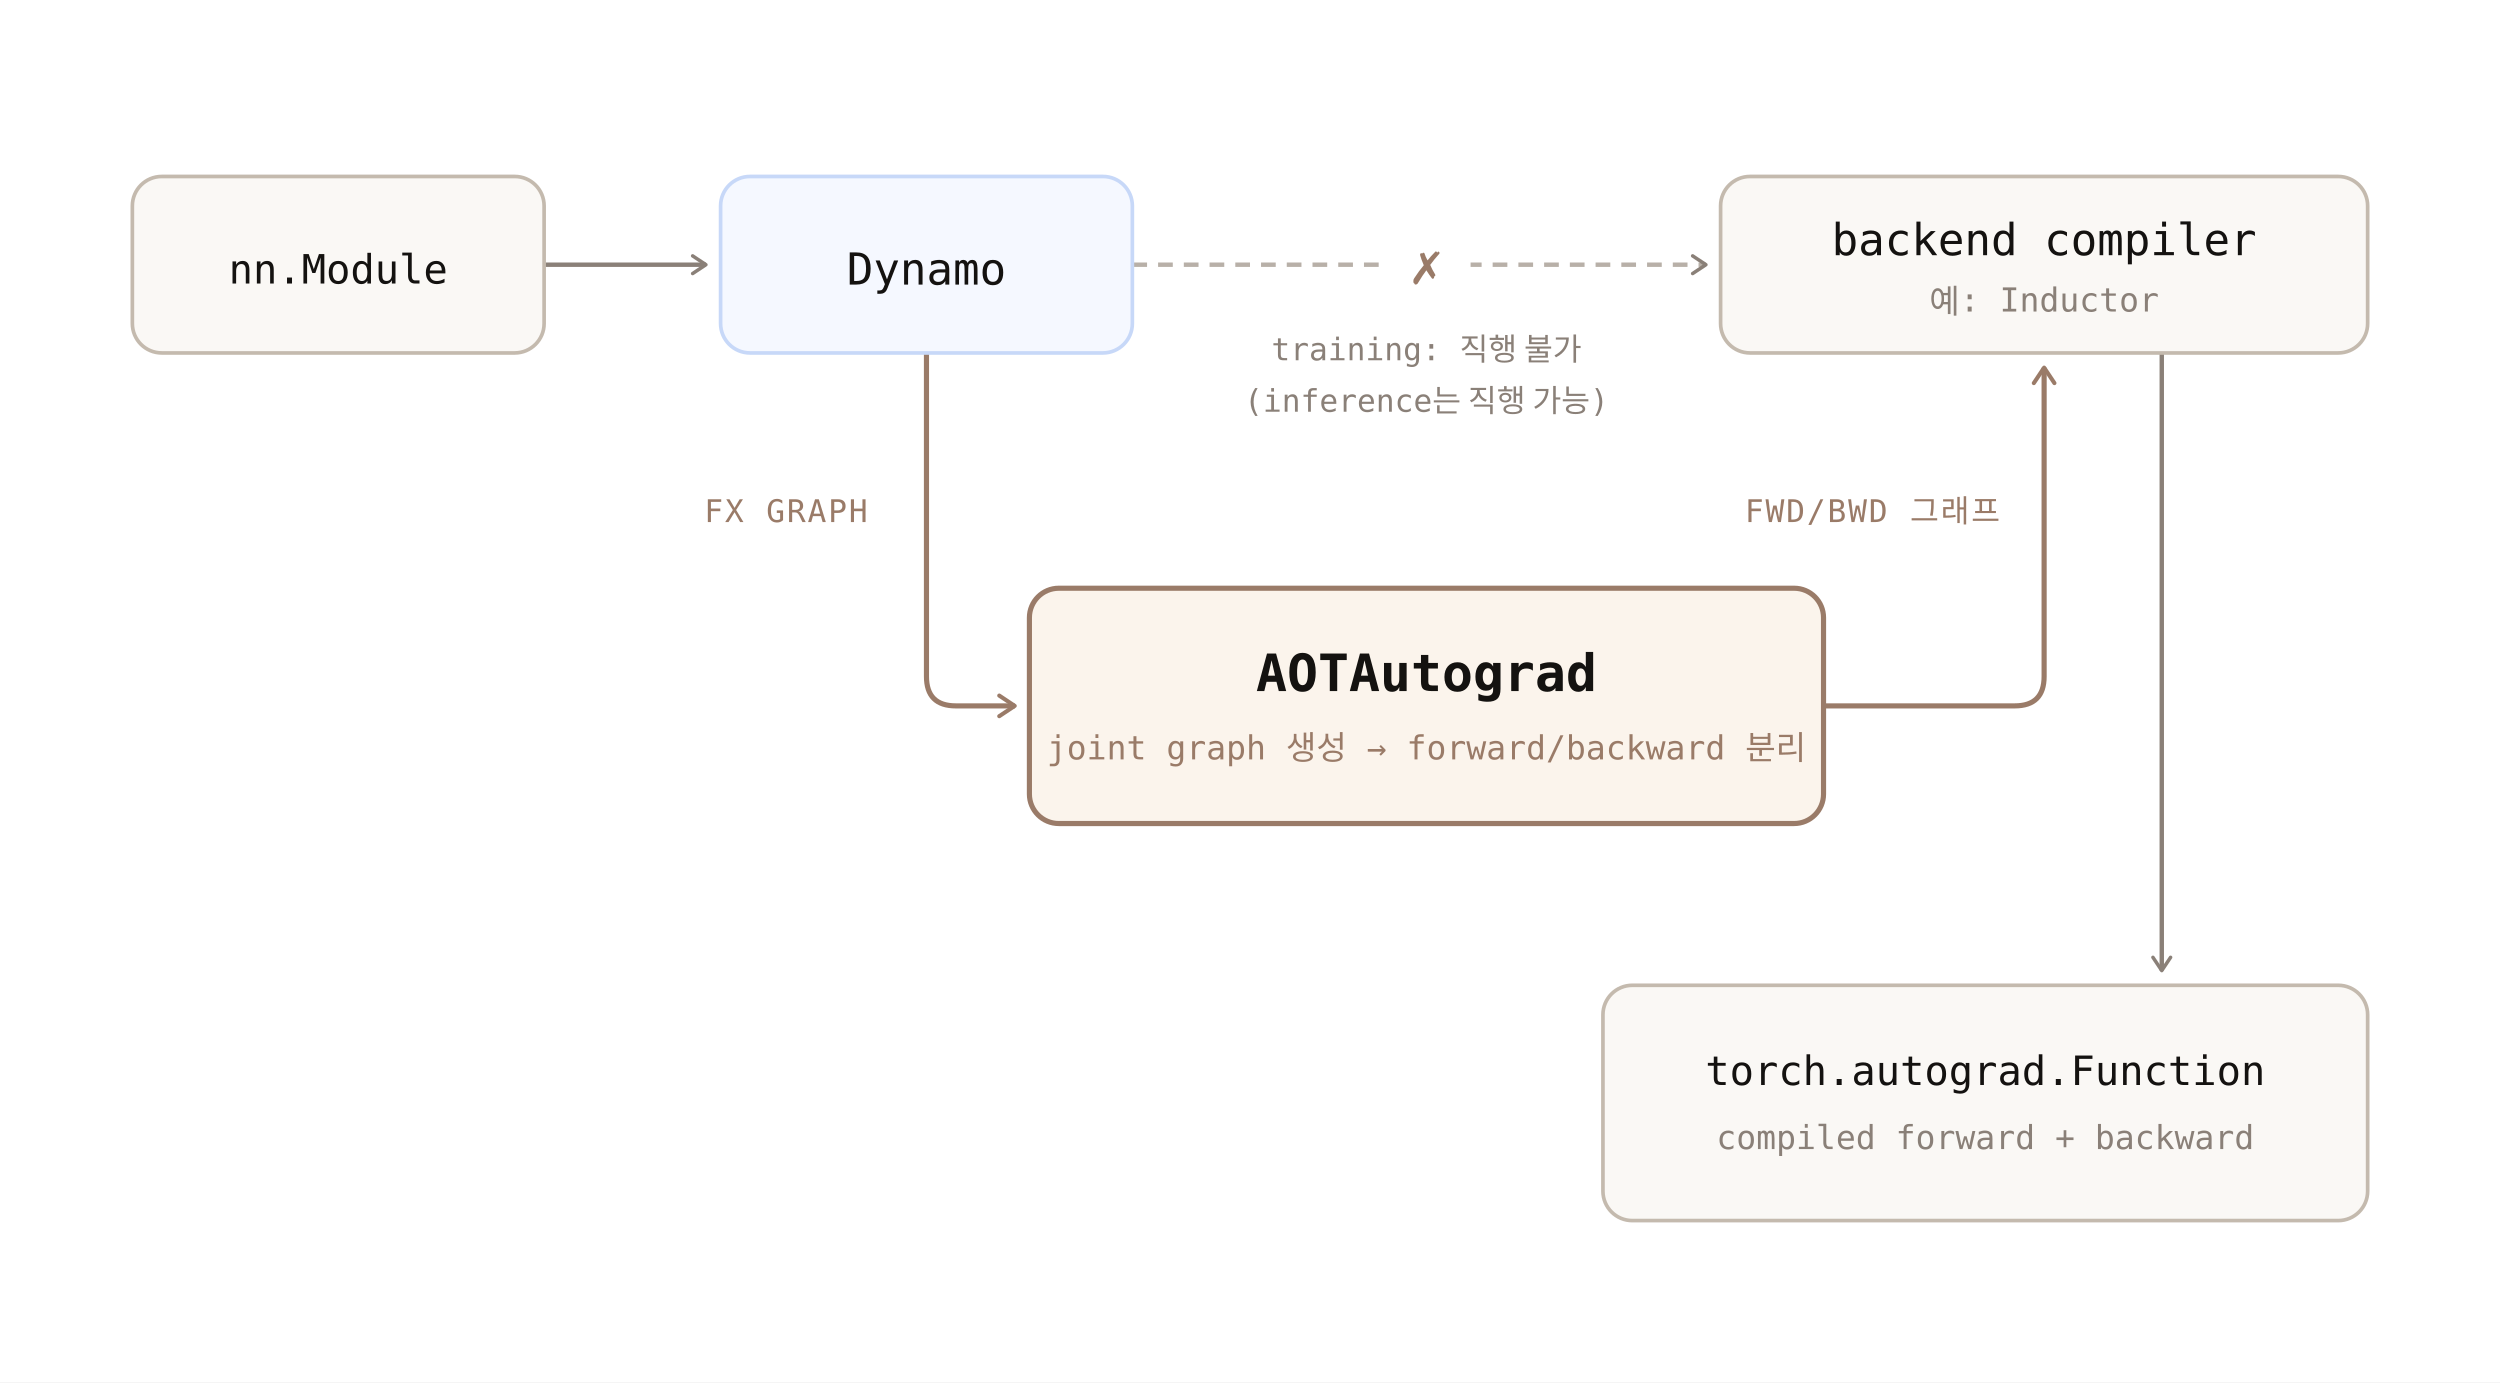
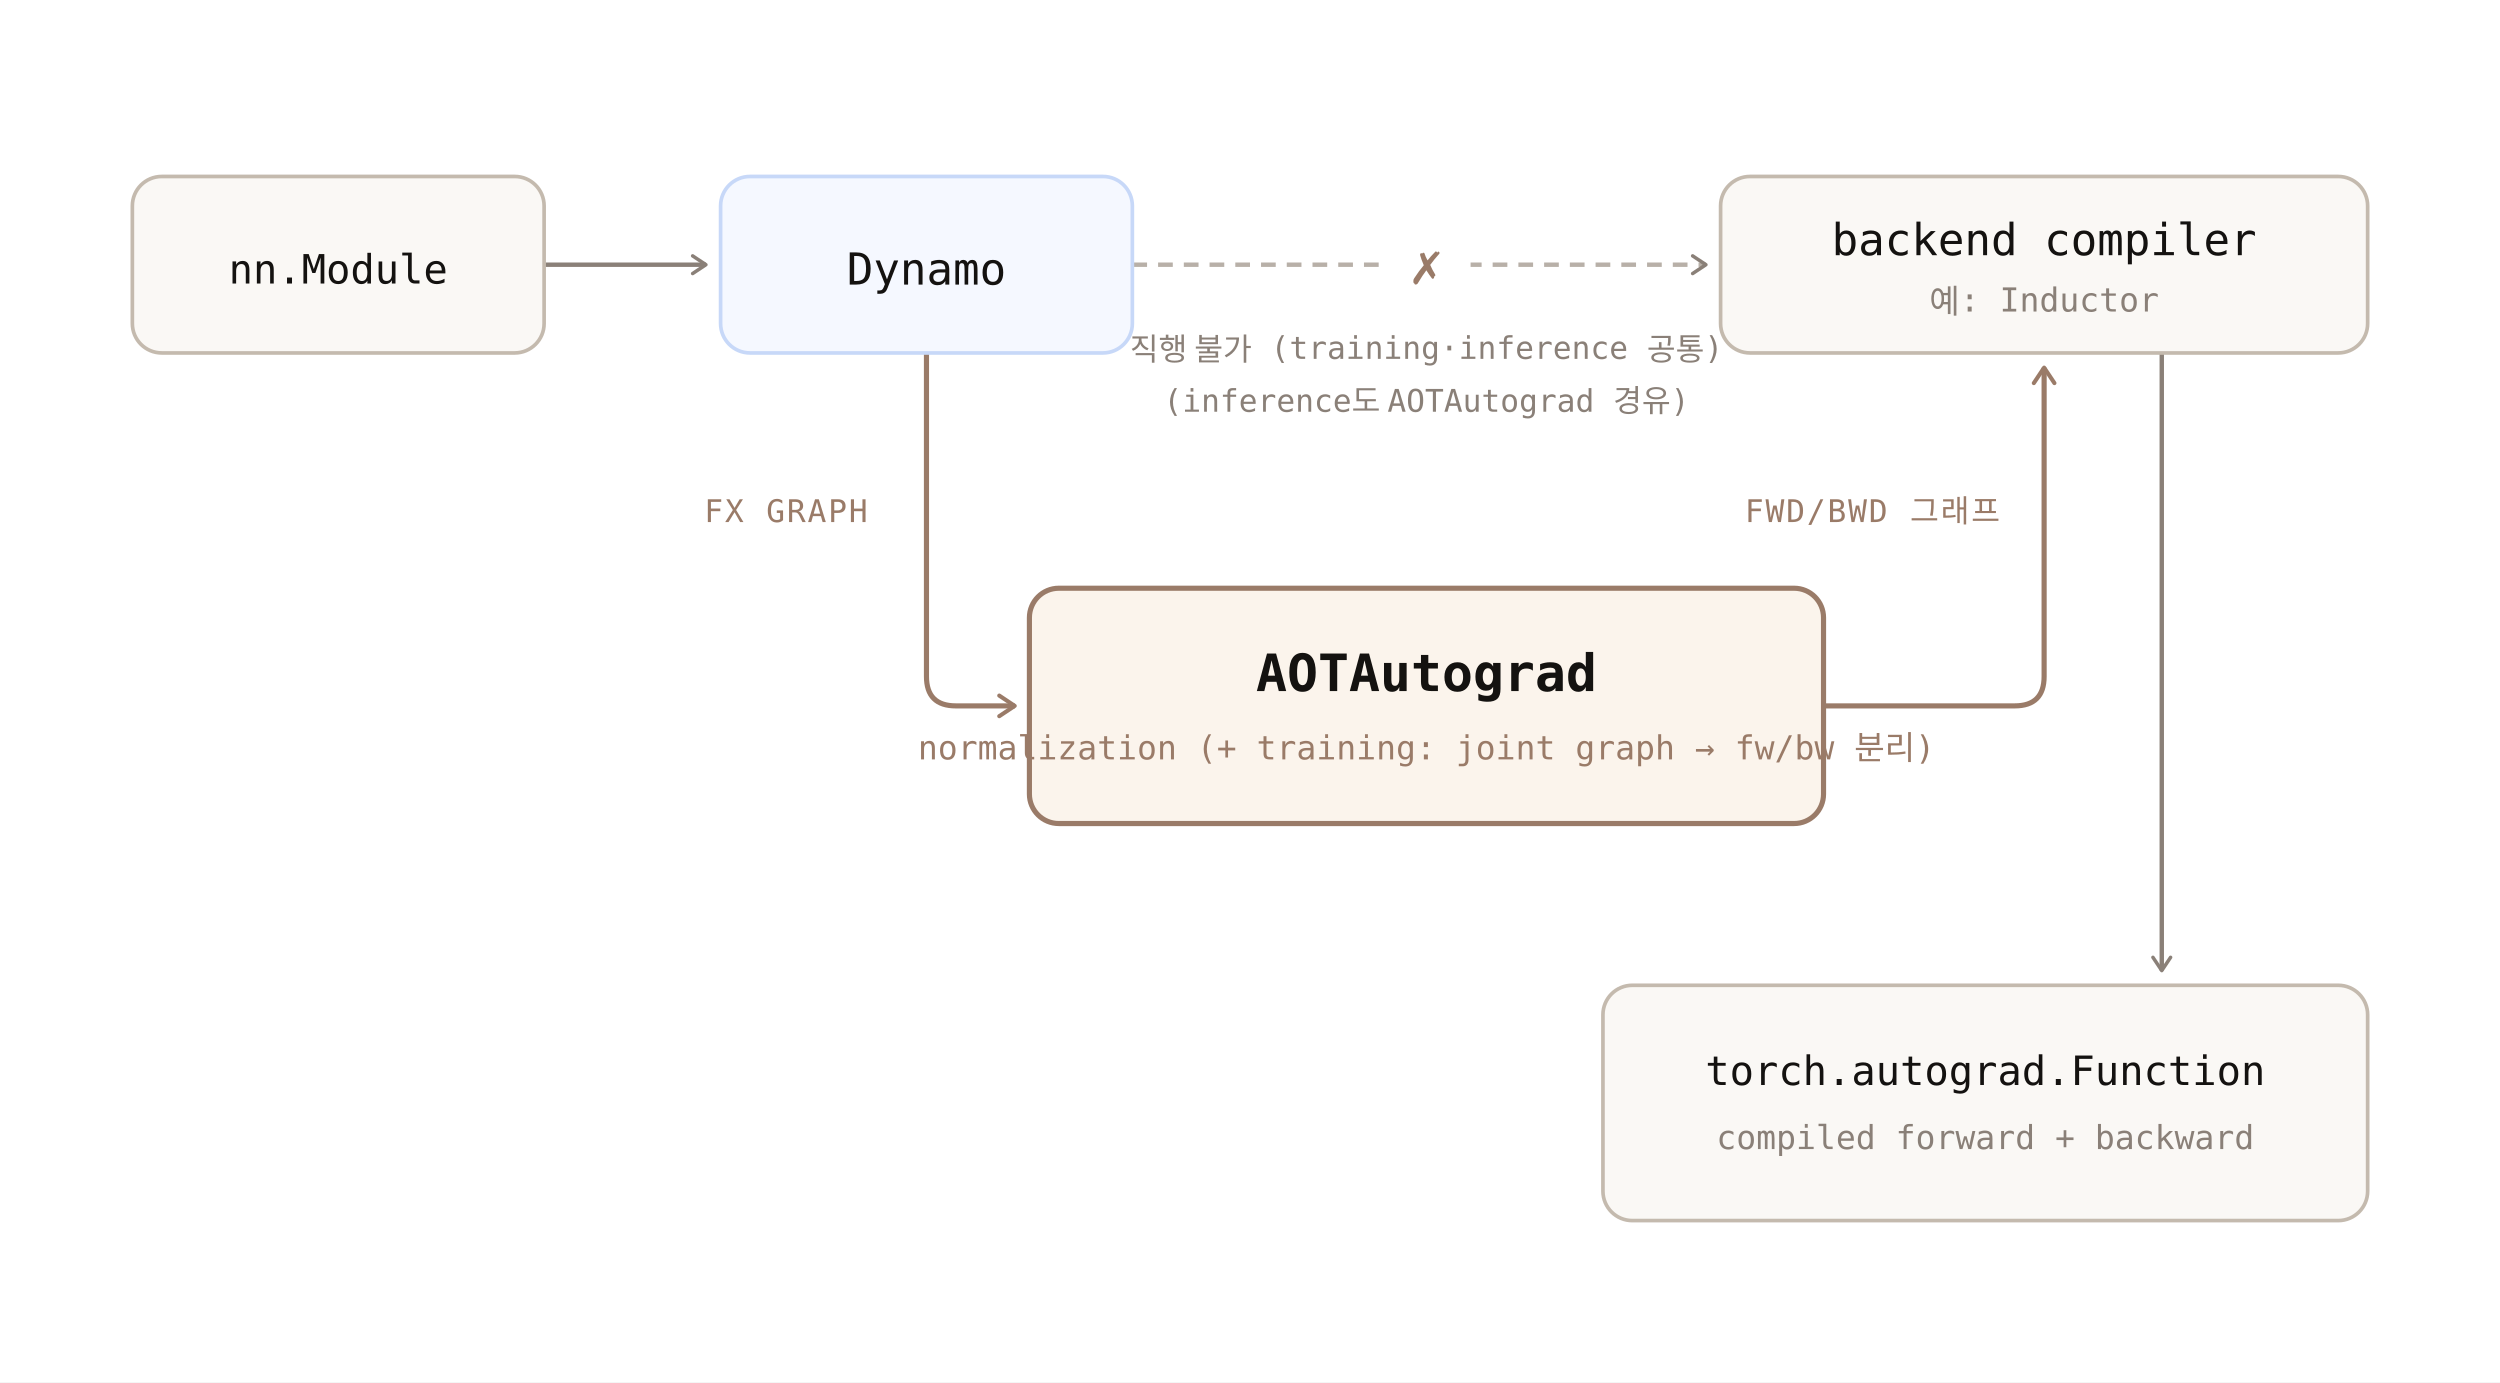
<svg xmlns="http://www.w3.org/2000/svg" viewBox="0 0 680 376" width="680" height="376" role="img" aria-labelledby="aoi-light-title aoi-light-desc">
  <defs>
    <marker id="aoi-arr" viewBox="0 0 10 10" refX="8" refY="5" markerWidth="5" markerHeight="5" orient="auto-start-reverse">
      <path d="M2 1L8 5L2 9" fill="none" stroke="#8A8078" stroke-width="1.6" stroke-linecap="round" stroke-linejoin="round" />
    </marker>
    <marker id="aoi-arr-warm" viewBox="0 0 10 10" refX="8" refY="5" markerWidth="5" markerHeight="5" orient="auto-start-reverse">
      <path d="M2 1L8 5L2 9" fill="none" stroke="#9A7B68" stroke-width="1.6" stroke-linecap="round" stroke-linejoin="round" />
    </marker>
  </defs>
  <rect width="680" height="376" fill="#FFFFFF" />
  <path d="M148 72 H192" fill="none" stroke="#8A8078" stroke-width="1.2" marker-end="url(#aoi-arr)" />
  <path d="M308 72 H464" fill="none" stroke="#B8B0A8" stroke-width="1.2" stroke-dasharray="4,3" marker-end="url(#aoi-arr)" />
  <rect x="376" y="60" width="24" height="24" rx="2" fill="#FFFFFF" />
  <text x="388" y="73" font-family="'DM Mono', monospace" font-size="15" font-weight="600" fill="#9A7B68" text-anchor="middle" dominant-baseline="middle">✗</text>
  <rect x="324" y="88" width="128" height="30" rx="2" fill="#FFFFFF" />
-   <text x="388" y="98" font-family="'DM Mono', monospace" font-size="8.5" fill="#8A8078" text-anchor="middle">training: 직행 불가</text>
-   <text x="388" y="112" font-family="'DM Mono', monospace" font-size="8.5" fill="#8A8078" text-anchor="middle">(inference는 직행 가능)</text>
+   <text x="388" y="98" font-family="'DM Mono', monospace" font-size="8.5" fill="#8A8078" text-anchor="middle">직행 불가 (training·inference 공통)</text>
+   <text x="388" y="112" font-family="'DM Mono', monospace" font-size="8.5" fill="#8A8078" text-anchor="middle">(inference도 AOTAutograd 경유)</text>
  <path d="M252 96 V184 Q252 192 260 192 H276" fill="none" stroke="#9A7B68" stroke-width="1.4" marker-end="url(#aoi-arr-warm)" />
  <rect x="168" y="132" width="72" height="14" rx="2" fill="#FFFFFF" />
  <text x="236" y="142" font-family="'DM Mono', monospace" font-size="8.5" fill="#9A7B68" text-anchor="end" letter-spacing="0.5">FX GRAPH</text>
  <path d="M496 192 H548 Q556 192 556 184 V100" fill="none" stroke="#9A7B68" stroke-width="1.4" marker-end="url(#aoi-arr-warm)" />
  <rect x="452" y="132" width="96" height="14" rx="2" fill="#FFFFFF" />
  <text x="544" y="142" font-family="'DM Mono', monospace" font-size="8.5" fill="#9A7B68" letter-spacing="0.5" text-anchor="end">FWD/BWD 그래프</text>
  <path d="M588 96 V264" fill="none" stroke="#8A8078" stroke-width="1.2" marker-end="url(#aoi-arr)" />
  <rect x="36" y="48" width="112" height="48" rx="8" fill="#FAF8F5" stroke="#C4BAAE" stroke-width="1" />
  <text x="92" y="74" font-family="'DM Mono', monospace" font-size="11" font-weight="500" fill="#141210" text-anchor="middle" dominant-baseline="middle">nn.Module</text>
  <rect x="196" y="48" width="112" height="48" rx="8" fill="#F5F8FF" stroke="#C7D8F8" stroke-width="1" />
  <text x="252" y="74" font-family="'DM Mono', monospace" font-size="12" font-weight="500" fill="#141210" text-anchor="middle" dominant-baseline="middle">Dynamo</text>
  <rect x="468" y="48" width="176" height="48" rx="8" fill="#FAF8F5" stroke="#C4BAAE" stroke-width="1" />
  <text x="556" y="66" font-family="'DM Mono', monospace" font-size="12" font-weight="500" fill="#141210" text-anchor="middle" dominant-baseline="middle">backend compiler</text>
  <text x="556" y="82" font-family="'DM Mono', monospace" font-size="9" fill="#8A8078" text-anchor="middle" dominant-baseline="middle">예: Inductor</text>
  <rect x="280" y="160" width="216" height="64" rx="8" fill="#FBF4EC" stroke="#9A7B68" stroke-width="1.4" />
  <text x="388" y="184" font-family="'DM Mono', monospace" font-size="14" font-weight="600" fill="#141210" text-anchor="middle" dominant-baseline="middle">AOTAutograd</text>
-   <text x="388" y="204" font-family="'DM Mono', monospace" font-size="9" fill="#9A7B68" text-anchor="middle" dominant-baseline="middle">joint graph 생성 → forward/backward 분리</text>
+   <text x="388" y="204" font-family="'DM Mono', monospace" font-size="9" fill="#9A7B68" text-anchor="middle" dominant-baseline="middle">normalization (+ training: joint graph → fw/bw 분리)</text>
  <rect x="436" y="268" width="208" height="64" rx="8" fill="#FAF8F5" stroke="#C4BAAE" stroke-width="1" />
  <text x="540" y="292" font-family="'DM Mono', monospace" font-size="11" font-weight="500" fill="#141210" text-anchor="middle" dominant-baseline="middle">torch.autograd.Function</text>
  <text x="540" y="310" font-family="'DM Mono', monospace" font-size="9" fill="#8A8078" text-anchor="middle" dominant-baseline="middle">compiled forward + backward</text>
</svg>
